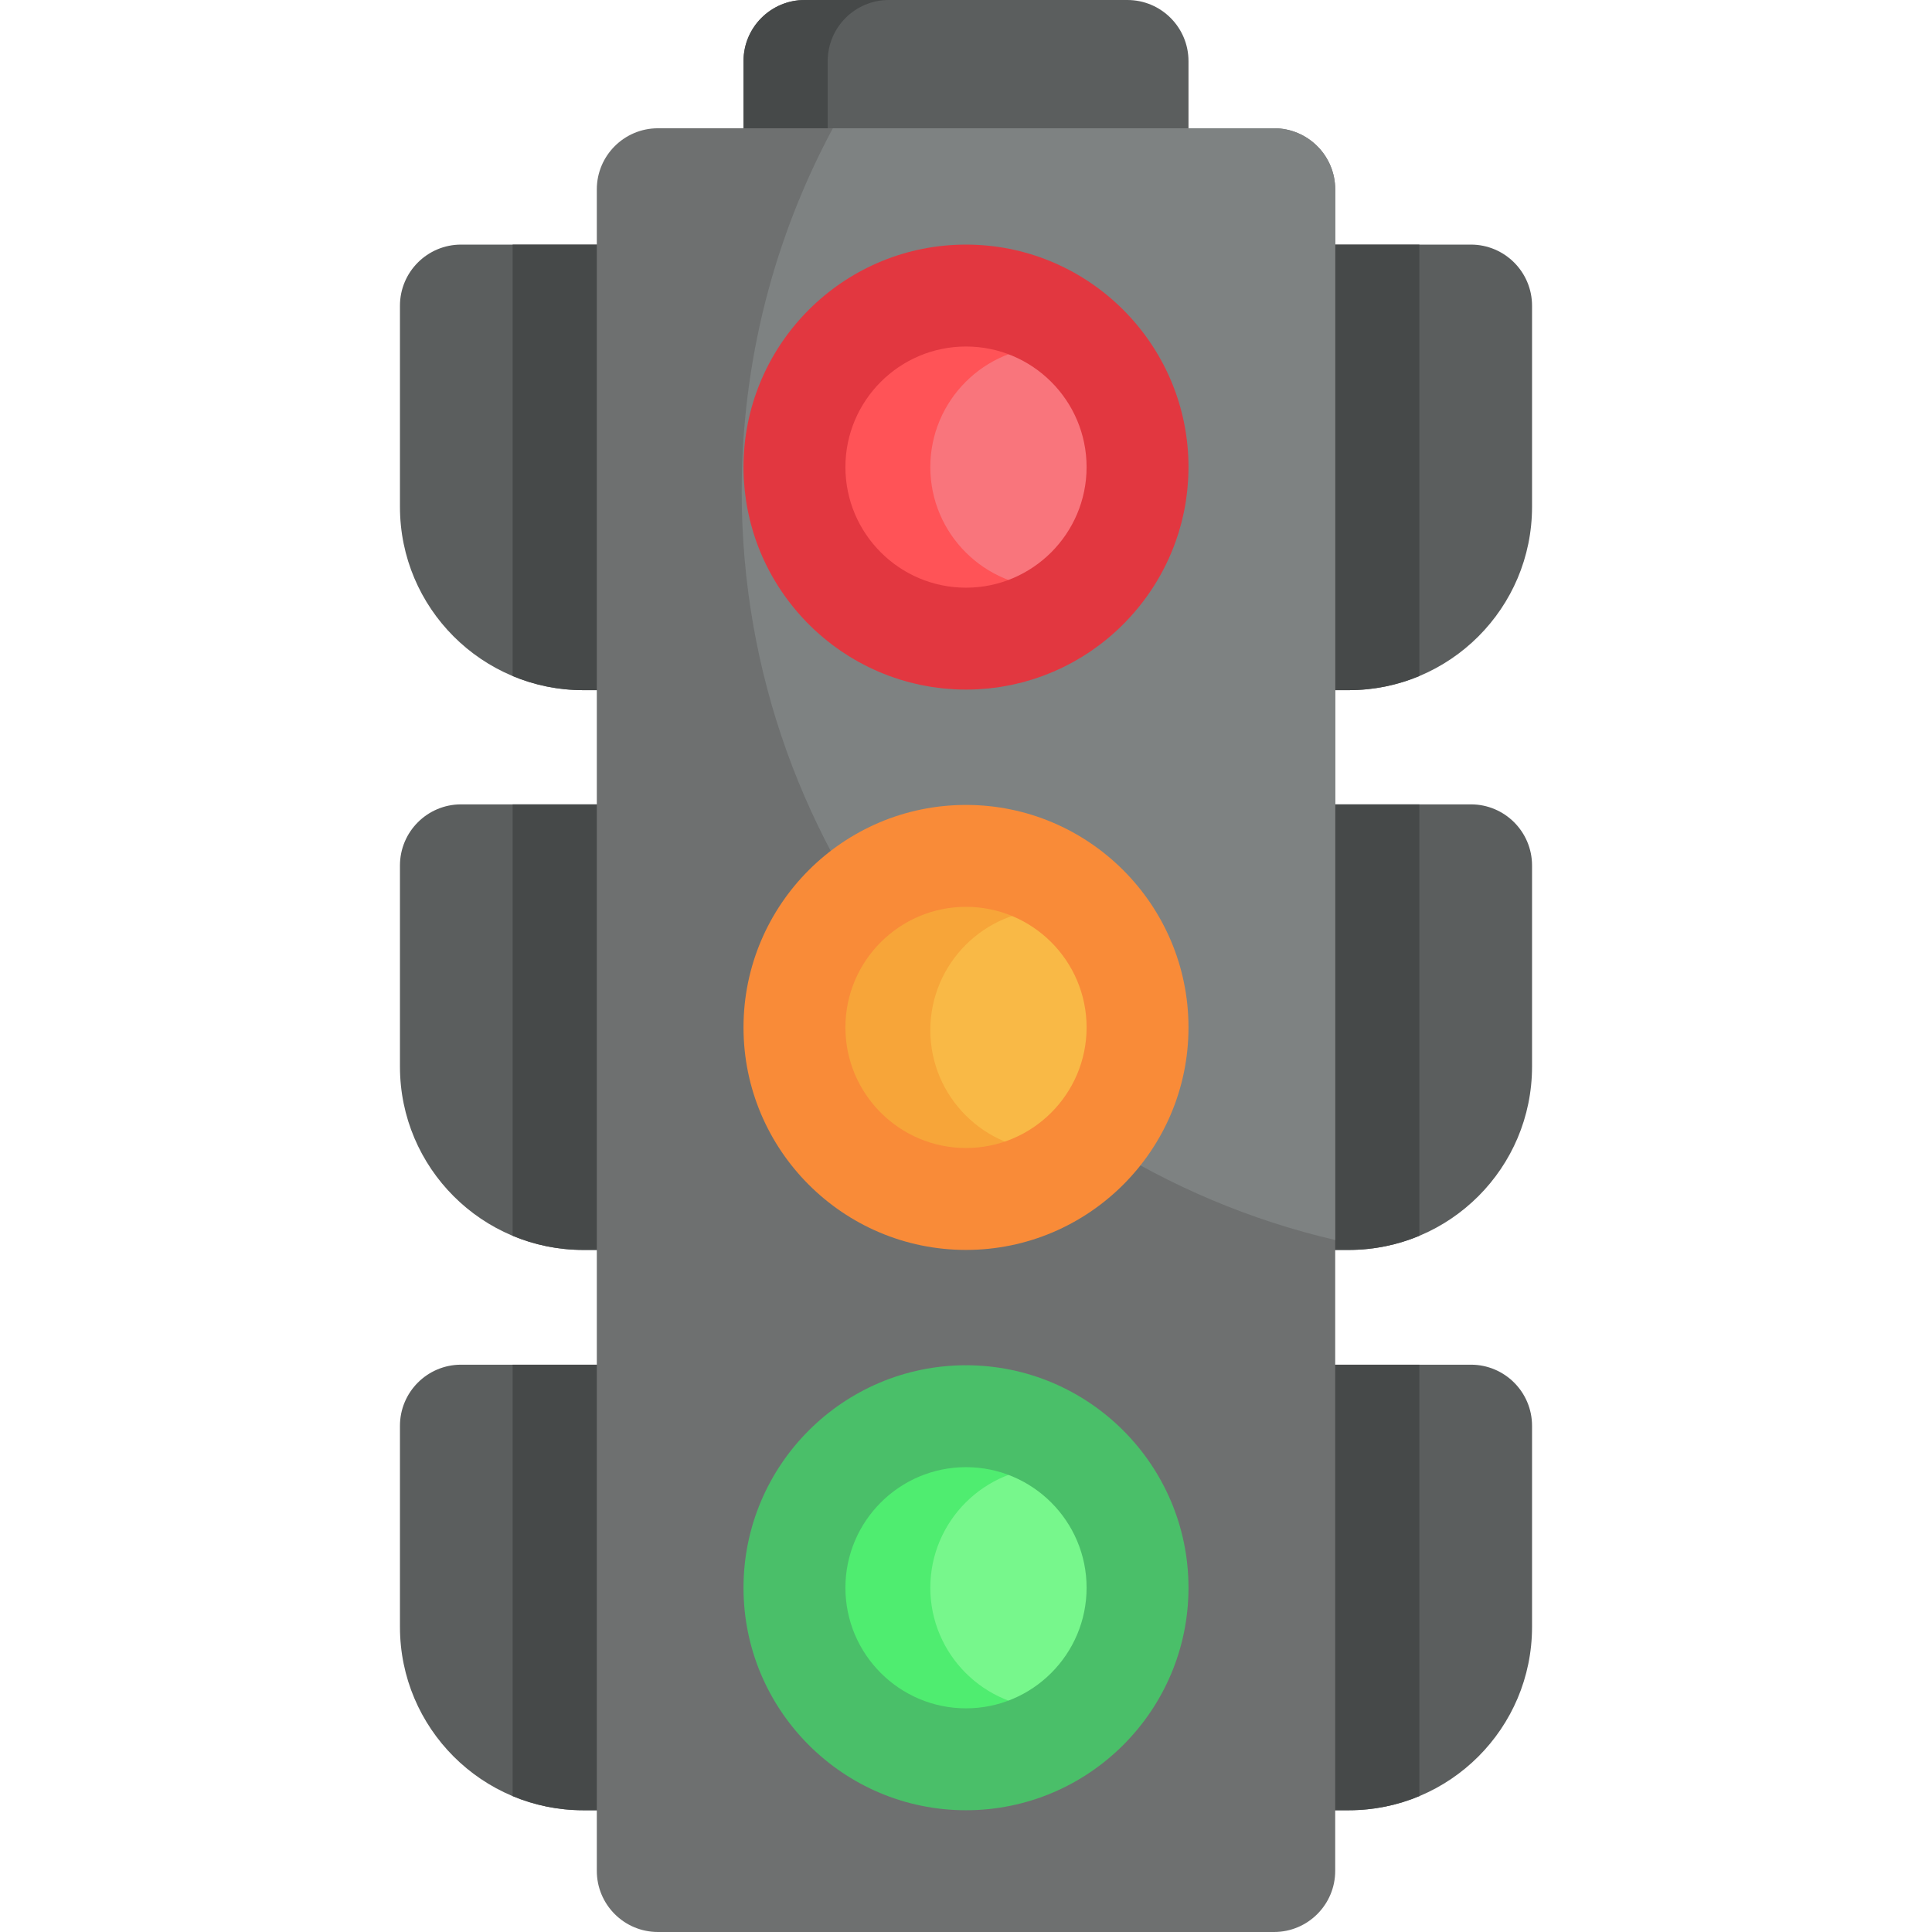
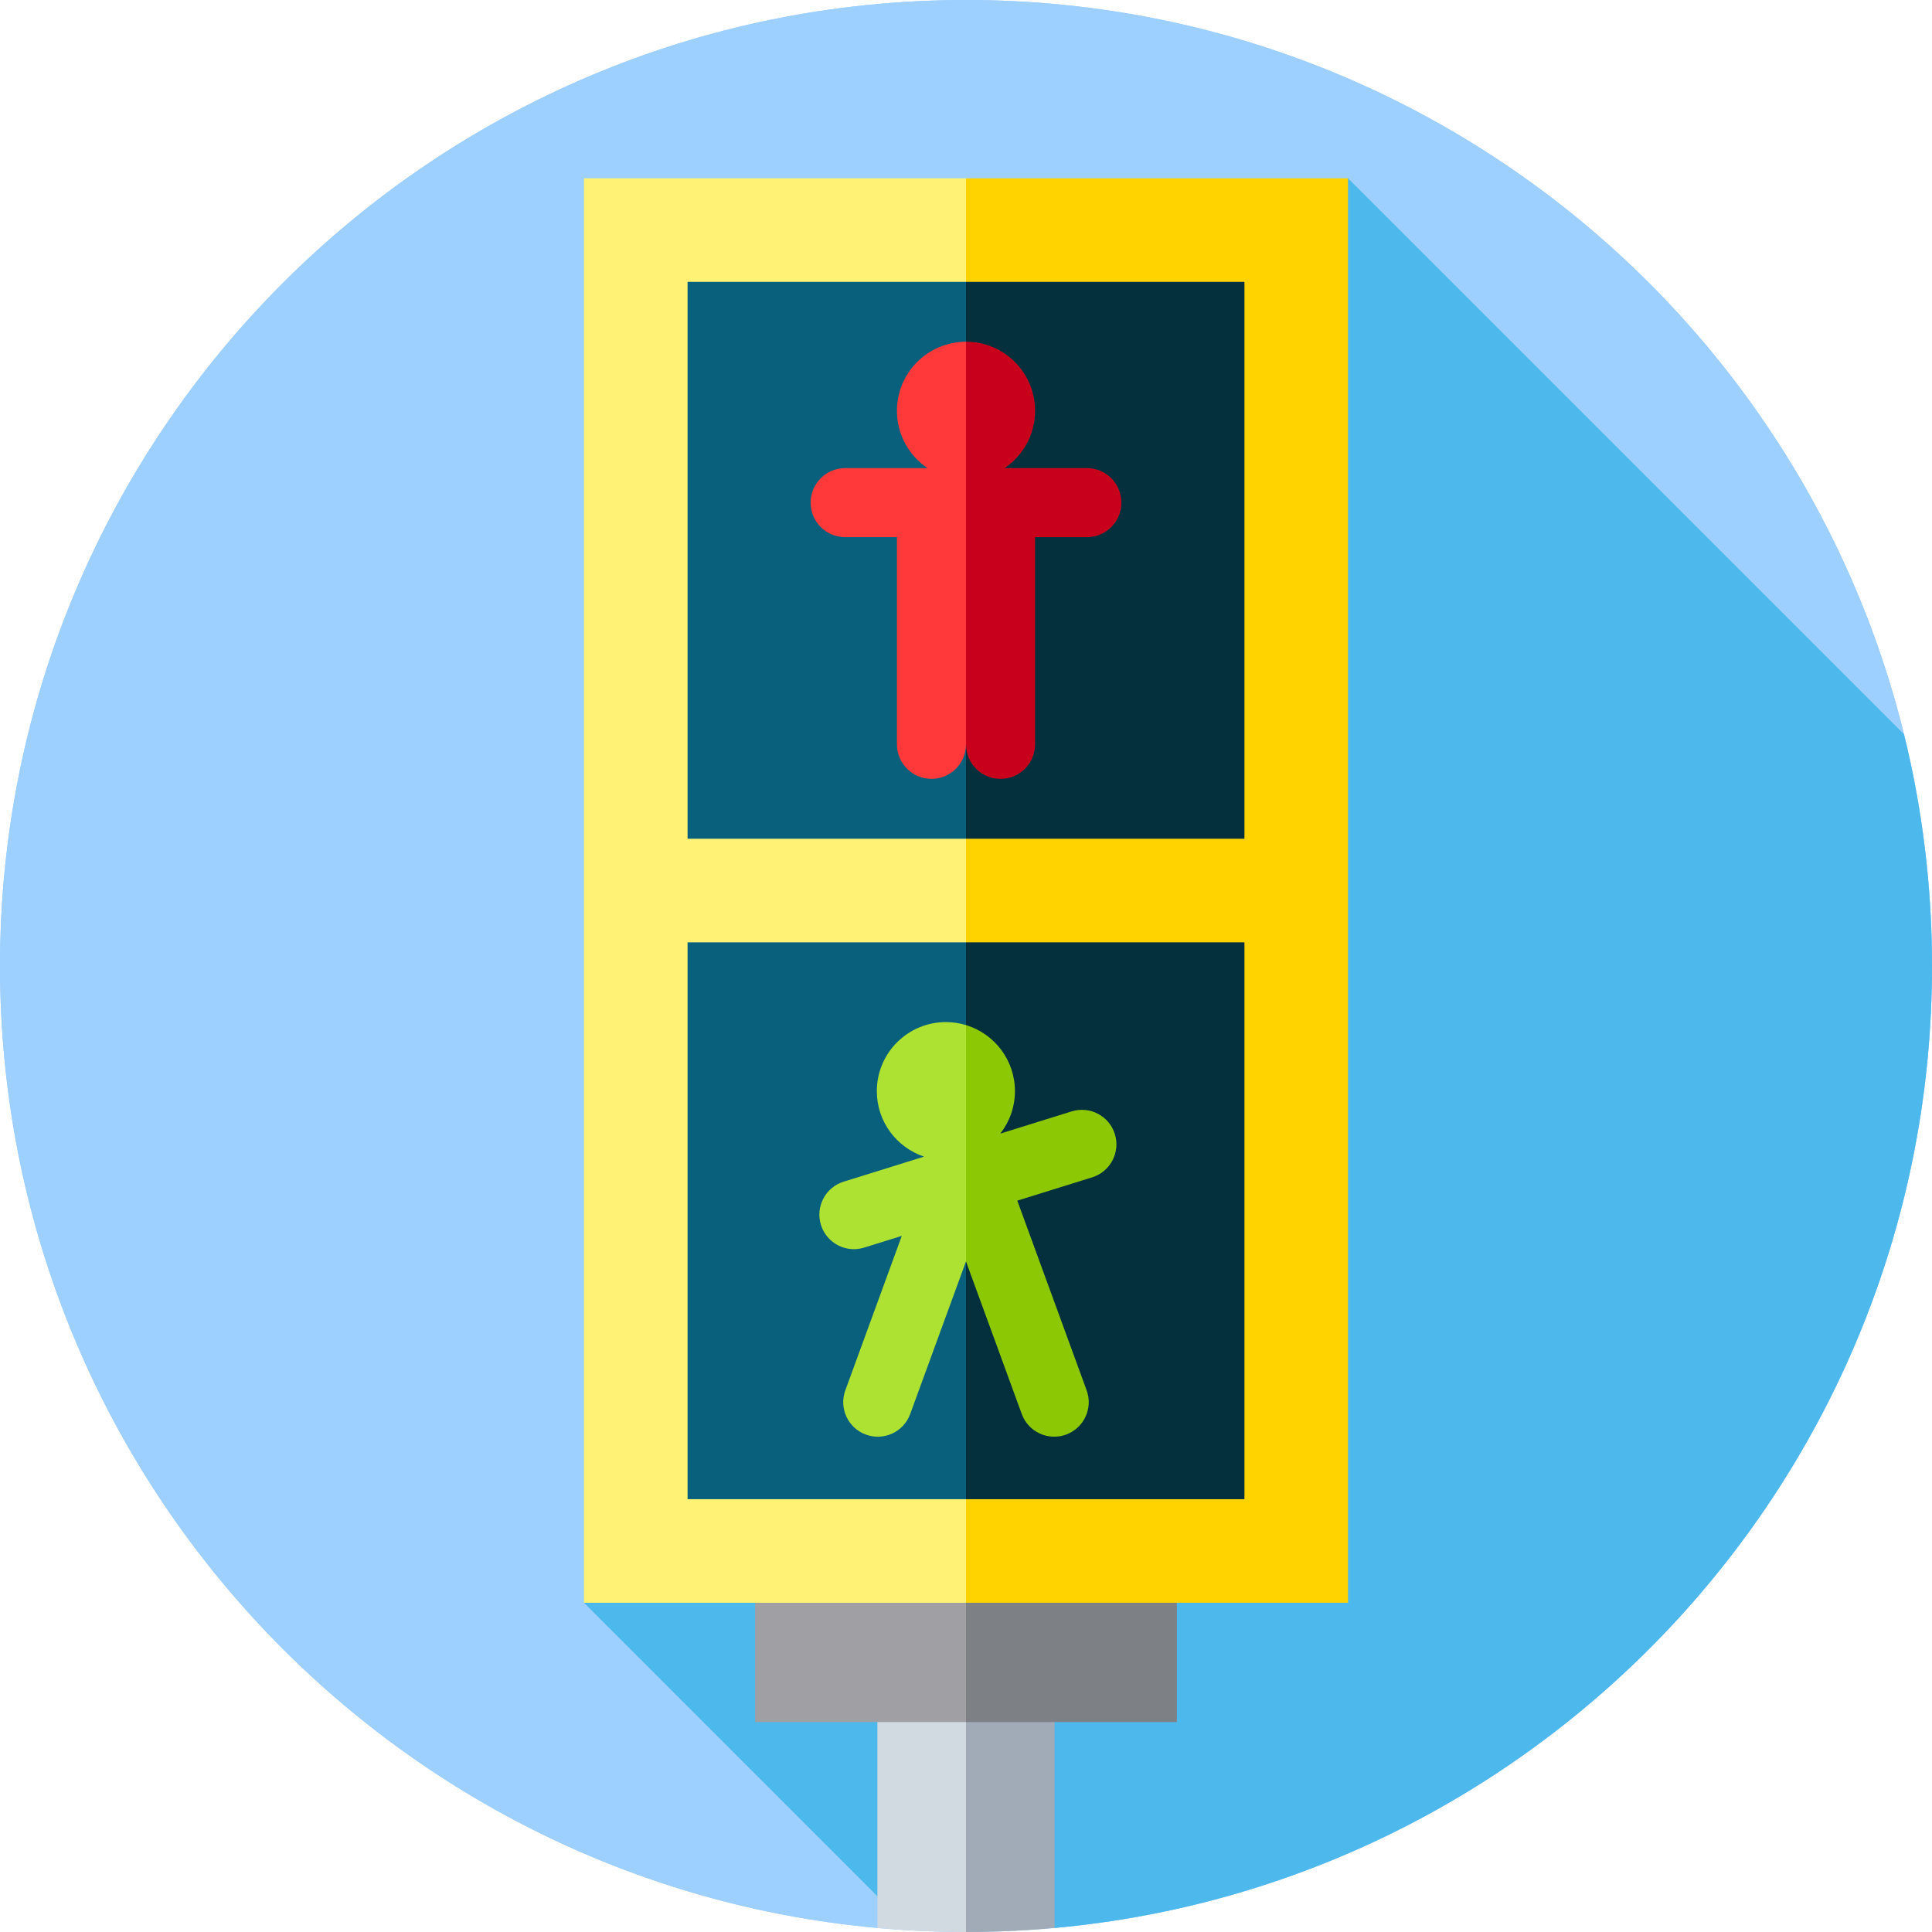
<svg xmlns="http://www.w3.org/2000/svg" version="1.1" width="512" height="512" x="0" y="0" viewBox="0 0 512 512" style="enable-background:new 0 0 512 512" xml:space="preserve" class="">
  <g>
    <g>
-       <path style="" d="M122.198,213.165h37.078v118.078h-4.701c-26.829,0-48.583-21.753-48.583-48.581v-53.294   C105.993,220.42,113.25,213.165,122.198,213.165z" fill="#5b5e5e" data-original="#5b5e5e" class="" />
-       <path style="" d="M122.198,361.657h37.078v118.076h-4.701c-26.829,0-48.583-21.753-48.583-48.581v-53.293   C105.993,368.912,113.25,361.657,122.198,361.657z" fill="#5b5e5e" data-original="#5b5e5e" class="" />
-       <path style="" d="M122.198,64.821h37.078v118.077h-4.701c-26.829,0-48.583-21.751-48.583-48.581V81.024   C105.993,72.076,113.25,64.821,122.198,64.821z" fill="#5b5e5e" data-original="#5b5e5e" class="" />
-       <path style="" d="M389.803,64.821h-37.076v118.077h4.699c26.828,0,48.581-21.751,48.581-48.581V81.024   C406.007,72.076,398.752,64.821,389.803,64.821z" fill="#5b5e5e" data-original="#5b5e5e" class="" />
+       <circle cx="256" cy="256" fill="#9dcfff" r="256" data-original="#9dcfff" class="" />
+       <path d="m512 256c0-141.385-114.615-256-256-256s-256 114.615-256 256c0 133.467 102.143 243.059 232.52 254.918l23.48-28.638 23.48 28.638c130.377-11.859 232.52-121.451 232.52-254.918z" fill="#9dcfff" data-original="#9dcfff" class="" />
+       <g>
+         <path d="m279.48 510.918c130.377-11.859 232.52-121.451 232.52-254.918 0-21.179-2.59-41.75-7.438-61.433l-147.322-147.321-202.48 377.508 81.141 81.142.392.419 19.707-24.035z" fill="#4cb8eb" data-original="#4cb8eb" class="" />
+       </g>
+       <g>
+         <path d="m232.52 424.754v86.163c7.734.704 15.562 1.083 23.48 1.083l10-38.36-10-48.886z" fill="#d1d9e1" data-original="#d1d9e1" />
+         <path d="m256 424.754v87.246c7.918 0 15.746-.379 23.48-1.082v-86.163h-23.48z" fill="#a1aab7" data-original="#a1aab7" />
+       </g>
+       <g>
+         <path d="m200.12 401.575v54.785h55.88l10-16.56-10-38.225z" fill="#9f9fa4" data-original="#9f9fa4" />
+         <path d="m256 401.575h55.88v54.785h-55.88z" fill="#7d8186" data-original="#7d8186" />
+       </g>
+       <g>
+         <g>
+           <path d="m154.76 47.246v377.508h101.24l9.15-188.754-9.15-188.754z" fill="#fff275" data-original="#fff275" class="" />
+           <path d="m256 47.246h101.24v377.509h-101.24z" fill="#ffd300" data-original="#ffd300" />
+         </g>
+         <g>
+           <path d="m182.211 397.303h73.789l9.15-76.351-9.15-71.226h-73.789z" fill="#09607d" data-original="#09607d" class="" />
+           <path d="m256 249.726h73.789v147.578h-73.789z" fill="#04303e" data-original="#04303e" class="" />
+           <path d="m182.211 74.697v147.577h73.789l9.15-73.788-9.15-73.789z" fill="#09607d" data-original="#09607d" class="" />
+           <path d="m256 74.697h73.789v147.578h-73.789z" fill="#04303e" data-original="#04303e" class="" />
+         </g>
+         <g>
+           <path d="m237.699 108.865c0 6.326 3.21 11.901 8.089 15.188h-21.814c-5.054 0-9.15 4.097-9.15 9.15s4.097 9.15 9.15 9.15h13.726v54.902c0 5.053 4.097 9.15 9.15 9.15s9.15-4.097 9.15-9.15l9.15-48.771-9.15-57.919c-10.107 0-18.301 8.193-18.301 18.3z" fill="#ff3939" data-original="#ff3939" class="" />
+           <path d="m265.15 206.407c5.054 0 9.15-4.097 9.15-9.15v-54.902h13.726c5.054 0 9.15-4.097 9.15-9.15 0-5.054-4.097-9.15-9.15-9.15h-21.814c4.879-3.287 8.089-8.862 8.089-15.188 0-10.107-8.194-18.301-18.301-18.301v106.692c0 5.052 4.097 9.149 9.15 9.149z" fill="#c8001c" data-original="#c8001c" class="" />
+           <path d="m250.669 270.863c-10.107 0-18.301 8.194-18.301 18.301 0 8.085 5.248 14.932 12.519 17.354l-21.315 6.638c-4.825 1.503-7.518 6.632-6.016 11.457 1.503 4.825 6.632 7.518 11.457 6.016l9.968-3.104-14.96 40.923c-1.735 4.746.706 10.001 5.452 11.736 4.746 1.735 10.001-.706 11.736-5.452l14.786-40.444.005.013 9.15-24.766-9.15-37.878c-1.687-.513-3.476-.794-5.331-.794z" fill="#ade232" data-original="#ade232" class="" />
+           <path d="m283.993 294.532-18.916 5.89c2.431-3.107 3.893-7.008 3.893-11.259 0-8.252-5.464-15.224-12.97-17.507v62.642l14.781 40.432c1.735 4.747 6.989 7.187 11.736 5.452 4.746-1.735 7.187-6.989 5.452-11.736l-18.375-50.263 19.84-6.178c4.825-1.503 7.518-6.632 6.016-11.457-1.503-4.825-6.632-7.518-11.457-6.016z" fill="#8dc805" data-original="#8dc805" class="" />
+         </g>
+       </g>
    </g>
-     <path style="" d="M376.152,64.821h-23.425v118.077h4.699c6.637,0,12.962-1.335,18.725-3.745V64.821z" fill="#464949" data-original="#464949" class="" />
-     <path style="" d="M389.803,213.165h-37.076v118.078h4.699c26.828,0,48.581-21.753,48.581-48.581v-53.294  C406.007,220.42,398.752,213.165,389.803,213.165z" fill="#5b5e5e" data-original="#5b5e5e" class="" />
-     <path style="" d="M376.152,213.165h-23.425v118.078h4.699c6.637,0,12.962-1.335,18.725-3.746V213.165z" fill="#464949" data-original="#464949" class="" />
-     <path style="" d="M389.803,361.657h-37.076v118.076h4.699c26.828,0,48.581-21.753,48.581-48.581v-53.293  C406.007,368.912,398.752,361.657,389.803,361.657z" fill="#5b5e5e" data-original="#5b5e5e" class="" />
-     <g>
-       <path style="" d="M376.152,361.657h-23.425v118.076h4.699c6.637,0,12.962-1.335,18.725-3.746V361.657z" fill="#464949" data-original="#464949" class="" />
-       <path style="" d="M135.853,64.821h23.424v118.077h-4.699c-6.637,0-12.962-1.335-18.724-3.745   C135.853,179.153,135.853,64.821,135.853,64.821z" fill="#464949" data-original="#464949" class="" />
-       <path style="" d="M135.853,213.165h23.424v118.078h-4.699c-6.637,0-12.962-1.335-18.724-3.746   C135.853,327.497,135.853,213.165,135.853,213.165z" fill="#464949" data-original="#464949" class="" />
-       <path style="" d="M135.853,361.657h23.424v118.076h-4.699c-6.637,0-12.962-1.335-18.724-3.746   C135.853,475.987,135.853,361.657,135.853,361.657z" fill="#464949" data-original="#464949" class="" />
-     </g>
-     <path style="" d="M264.086,0h-50.844c-8.948,0-16.204,7.255-16.204,16.202v18.905h117.926V16.202  C314.963,7.255,307.709,0,298.761,0h-6.79" fill="#5b5e5e" data-original="#5b5e5e" class="" />
-     <path style="" d="M235.551,0h-22.309c-8.948,0-16.204,7.255-16.204,16.202v18.905h22.309V16.202  C219.347,7.255,226.603,0,235.551,0z" fill="#464949" data-original="#464949" class="" />
-     <path style="" d="M291.972,512h28.226h17.439c8.949,0,16.206-7.255,16.206-16.202v-43.21V93.405V50.196  c0-8.948-7.256-16.203-16.206-16.203h-17.439H191.804h-17.44c-8.949,0-16.202,7.255-16.202,16.203v43.209v359.182v43.21  c0,8.948,7.254,16.202,16.202,16.202h17.44h72.282" fill="#6e7070" data-original="#6e7070" class="" />
-     <path style="" d="M337.637,33.993h-17.439h-99.482c-15.408,28.669-24.158,61.449-24.158,96.275  c0,96.524,67.151,177.361,157.284,198.349V93.405V50.196C353.842,41.248,346.586,33.993,337.637,33.993z" fill="#7e8282" data-original="#7e8282" />
-     <path style="" d="M256,85.471c-21.125,0-38.315,17.187-38.315,38.314c0,21.125,17.189,38.314,38.315,38.314  c21.127,0,38.317-17.189,38.317-38.314C294.317,102.658,277.127,85.471,256,85.471z" fill="#ff5357" data-original="#ff5357" />
-     <path style="" d="M255.999,230.159c-22.961,0-41.644,18.681-41.644,41.644c0,22.961,18.683,41.644,41.644,41.644  c22.963,0,41.647-18.683,41.647-41.644C297.646,248.839,278.962,230.159,255.999,230.159z" fill="#f7a539" data-original="#f7a539" />
-     <path style="" d="M256,376.657c-24.191,0-43.875,19.681-43.875,43.875c0,24.191,19.684,43.876,43.875,43.876  c24.192,0,43.878-19.685,43.878-43.876C299.878,396.338,280.192,376.657,256,376.657z" fill="#4fed70" data-original="#4fed70" />
-     <path style="" d="M256,155.743c17.62,0,31.957-14.338,31.957-31.957c0-17.622-14.338-31.957-31.957-31.957  s-31.957,14.335-31.957,31.957C224.043,141.406,238.38,155.743,256,155.743z" fill="#ff5357" data-original="#ff5357" />
-     <path style="" d="M278.5,155.743c17.62,0,31.957-14.338,31.957-31.957c0-17.622-14.337-31.957-31.957-31.957  c-17.62,0-31.957,14.335-31.957,31.957C246.542,141.406,260.88,155.743,278.5,155.743z" fill="#f9757c" data-original="#f9757c" />
-     <path style="" d="M278.5,304.953c17.62,0,31.957-14.338,31.957-31.957c0-17.622-14.337-31.957-31.957-31.957  c-17.62,0-31.957,14.336-31.957,31.957C246.542,290.616,260.88,304.953,278.5,304.953z" fill="#f9b946" data-original="#f9b946" />
-     <path style="" d="M278.5,452.727c17.62,0,31.957-14.338,31.957-31.957c0-17.622-14.337-31.957-31.957-31.957  c-17.62,0-31.957,14.336-31.957,31.957C246.542,438.389,260.88,452.727,278.5,452.727z" fill="#77f78c" data-original="#77f78c" class="" />
-     <path style="" d="M256,331.242c-32.513,0-58.963-26.452-58.963-58.964c0-32.513,26.45-58.963,58.963-58.963  c32.514,0,58.963,26.45,58.963,58.963C314.963,304.789,288.514,331.242,256,331.242z M256,240.319  c-17.62,0-31.957,14.338-31.957,31.958c0,17.621,14.338,31.957,31.957,31.957c17.622,0,31.959-14.337,31.959-31.957  S273.622,240.319,256,240.319z" fill="#f98b38" data-original="#f98b38" />
-     <path style="" d="M256,479.733c-32.513,0-58.963-26.45-58.963-58.963c0-32.514,26.45-58.964,58.963-58.964  c32.514,0,58.963,26.45,58.963,58.964C314.963,453.283,288.514,479.733,256,479.733z M256,388.812  c-17.62,0-31.957,14.337-31.957,31.958c0,17.621,14.338,31.958,31.957,31.958c17.622,0,31.959-14.338,31.959-31.958  C287.959,403.149,273.622,388.812,256,388.812z" fill="#4abf69" data-original="#4abf69" class="" />
-     <path style="" d="M312.232,141.537c0.011-0.036,0.02-0.071,0.031-0.107c0.066-0.206,0.123-0.417,0.185-0.626  c0.192-0.635,0.375-1.274,0.546-1.917c0.076-0.286,0.148-0.573,0.22-0.861c0.153-0.612,0.294-1.228,0.427-1.847  c0.055-0.255,0.114-0.51,0.164-0.766c0.173-0.861,0.331-1.729,0.466-2.604c0.018-0.113,0.029-0.229,0.047-0.342  c0.114-0.771,0.212-1.546,0.297-2.327c0.03-0.277,0.055-0.554,0.08-0.832c0.061-0.654,0.112-1.31,0.151-1.97  c0.017-0.272,0.035-0.543,0.047-0.817c0.042-0.908,0.07-1.818,0.07-2.736c0-1.016-0.025-2.026-0.077-3.03  c-1.582-31.11-27.388-55.934-58.886-55.934s-57.304,24.824-58.886,55.934c-0.052,1.004-0.077,2.013-0.077,3.03  c0,0.918,0.027,1.828,0.068,2.736c0.013,0.273,0.031,0.544,0.048,0.817c0.039,0.659,0.089,1.316,0.151,1.97  c0.026,0.277,0.05,0.556,0.08,0.832c0.084,0.781,0.183,1.556,0.297,2.327c0.018,0.114,0.029,0.23,0.047,0.342  c0.135,0.875,0.293,1.742,0.466,2.604c0.051,0.257,0.11,0.511,0.165,0.766c0.133,0.619,0.274,1.236,0.427,1.847  c0.071,0.288,0.144,0.576,0.22,0.861c0.171,0.644,0.354,1.282,0.545,1.917c0.062,0.209,0.119,0.419,0.185,0.626  c0.011,0.036,0.021,0.071,0.031,0.107l0.011,0.018c2.78,8.774,7.566,16.658,13.81,23.13l0.037,0.061  c0.117,0.122,0.243,0.235,0.36,0.356c0.338,0.342,0.682,0.677,1.027,1.012c0.34,0.329,0.678,0.658,1.027,0.979  c0.354,0.327,0.716,0.645,1.079,0.964c0.354,0.311,0.708,0.624,1.07,0.928c0.373,0.311,0.752,0.612,1.131,0.915  c0.366,0.292,0.732,0.586,1.105,0.869c0.39,0.297,0.789,0.581,1.186,0.868c0.378,0.273,0.754,0.547,1.139,0.811  c0.405,0.278,0.819,0.544,1.233,0.813c0.39,0.253,0.777,0.51,1.175,0.754c0.422,0.259,0.851,0.505,1.278,0.755  c0.4,0.234,0.801,0.471,1.209,0.696c0.436,0.24,0.88,0.465,1.322,0.695c0.413,0.214,0.822,0.432,1.24,0.636  c0.451,0.221,0.911,0.426,1.371,0.636c0.419,0.192,0.837,0.389,1.26,0.571c0.47,0.201,0.947,0.386,1.421,0.574  c0.426,0.17,0.848,0.346,1.278,0.505c0.485,0.181,0.98,0.342,1.471,0.511c0.431,0.146,0.858,0.301,1.291,0.438  c0.505,0.16,1.018,0.299,1.529,0.445c0.431,0.123,0.859,0.255,1.294,0.368c0.525,0.137,1.059,0.254,1.591,0.377  c0.429,0.099,0.856,0.209,1.287,0.298c0.551,0.115,1.109,0.206,1.664,0.305c0.423,0.075,0.842,0.161,1.268,0.226  c0.586,0.09,1.181,0.158,1.774,0.232c0.403,0.049,0.801,0.112,1.205,0.154c0.663,0.068,1.331,0.109,2,0.156  c0.341,0.023,0.679,0.06,1.023,0.078c1.014,0.052,2.036,0.079,3.063,0.079s2.049-0.027,3.063-0.079  c0.344-0.018,0.682-0.055,1.023-0.078c0.669-0.047,1.337-0.088,2-0.156c0.404-0.042,0.802-0.104,1.205-0.154  c0.592-0.074,1.187-0.141,1.774-0.232c0.426-0.066,0.846-0.152,1.268-0.226c0.556-0.098,1.113-0.191,1.664-0.305  c0.433-0.089,0.859-0.199,1.287-0.298c0.532-0.123,1.065-0.24,1.591-0.377c0.436-0.113,0.862-0.245,1.294-0.368  c0.51-0.146,1.024-0.286,1.529-0.445c0.434-0.136,0.86-0.291,1.291-0.438c0.491-0.167,0.986-0.33,1.471-0.511  c0.432-0.16,0.853-0.336,1.278-0.505c0.475-0.189,0.953-0.374,1.421-0.574c0.424-0.182,0.841-0.379,1.26-0.571  c0.458-0.21,0.919-0.415,1.371-0.636c0.418-0.204,0.828-0.422,1.239-0.636c0.442-0.23,0.887-0.455,1.323-0.695  c0.408-0.225,0.809-0.463,1.209-0.696c0.428-0.25,0.857-0.495,1.278-0.755c0.396-0.244,0.784-0.501,1.175-0.754  c0.414-0.268,0.828-0.534,1.233-0.813c0.386-0.263,0.762-0.538,1.14-0.811c0.397-0.287,0.796-0.571,1.186-0.868  c0.374-0.283,0.74-0.578,1.105-0.869c0.379-0.303,0.759-0.605,1.131-0.915c0.361-0.303,0.716-0.616,1.07-0.928  c0.363-0.319,0.724-0.637,1.079-0.964c0.349-0.321,0.687-0.65,1.027-0.979c0.346-0.335,0.689-0.669,1.027-1.012  c0.117-0.12,0.243-0.234,0.36-0.356l0.037-0.061c6.243-6.472,11.03-14.356,13.81-23.13L312.232,141.537z M224.043,123.786  c0-17.622,14.338-31.957,31.957-31.957s31.957,14.335,31.957,31.957c0,17.62-14.338,31.957-31.957,31.957  S224.043,141.406,224.043,123.786z" fill="#e23740" data-original="#e23740" />
-     <g>
- </g>
-     <g>
- </g>
-     <g>
- </g>
-     <g>
- </g>
-     <g>
- </g>
-     <g>
- </g>
-     <g>
- </g>
-     <g>
- </g>
-     <g>
- </g>
-     <g>
- </g>
-     <g>
- </g>
-     <g>
- </g>
-     <g>
- </g>
-     <g>
- </g>
-     <g>
- </g>
  </g>
</svg>
